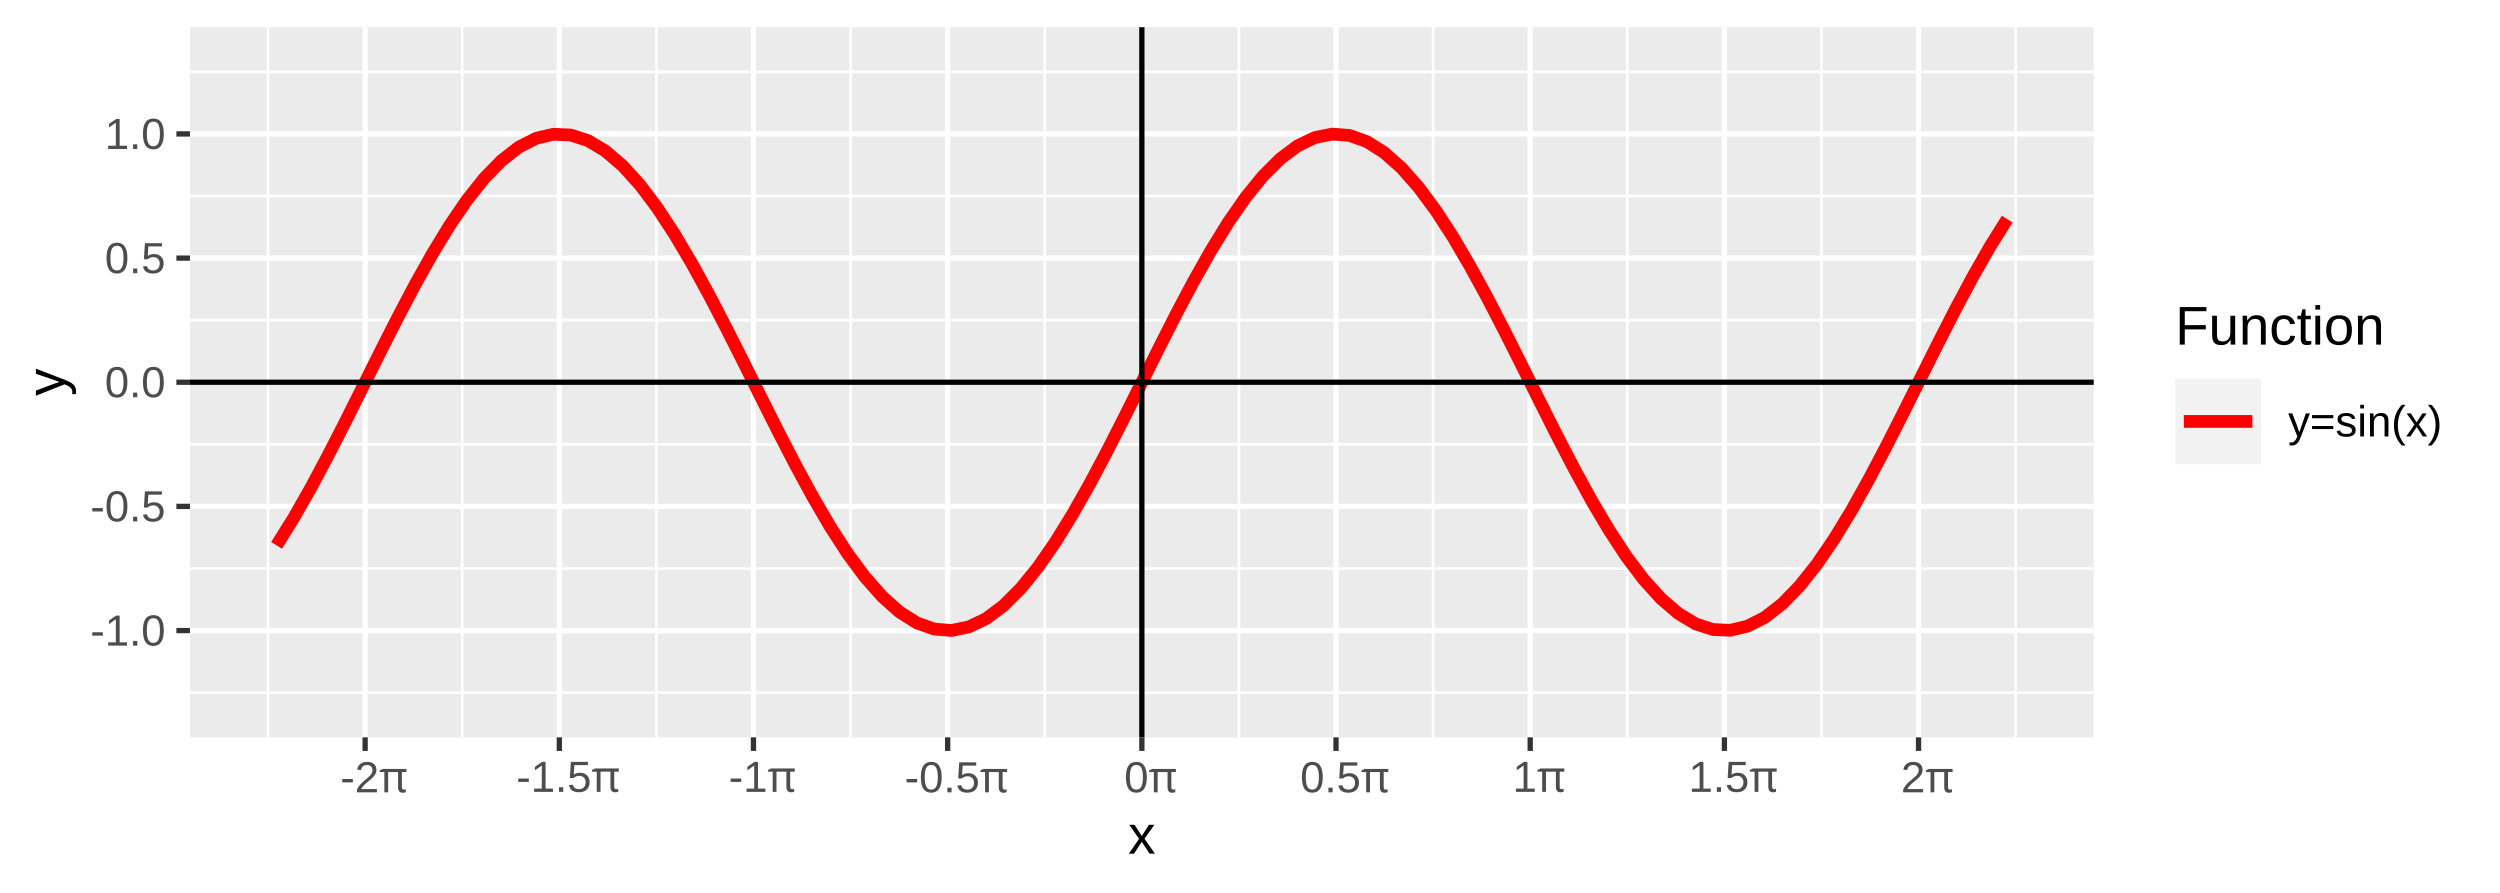
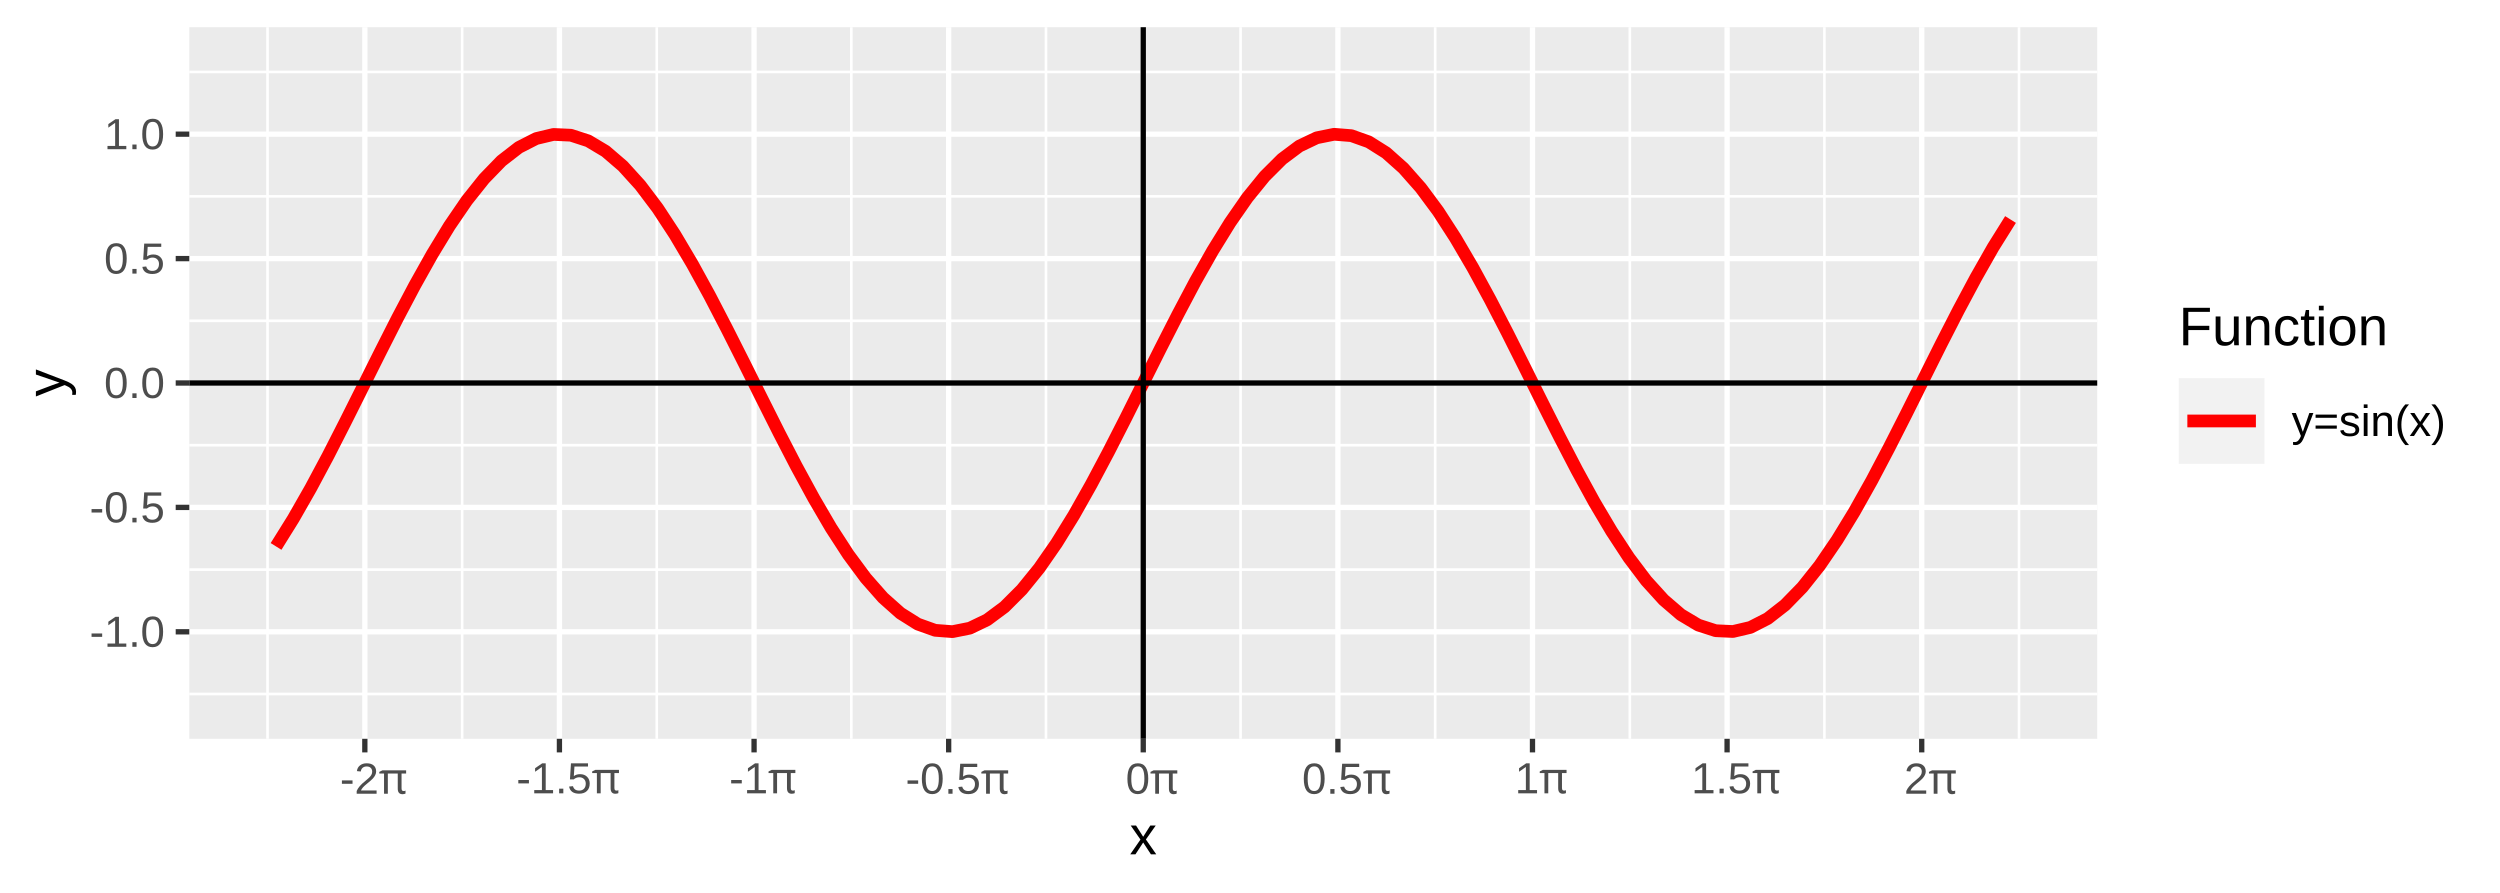
<svg xmlns="http://www.w3.org/2000/svg" class="svglite" width="504.00pt" height="180.00pt" viewBox="0 0 504.00 180.00">
  <defs>
    <style type="text/css">
    .svglite line, .svglite polyline, .svglite polygon, .svglite path, .svglite rect, .svglite circle {
      fill: none;
      stroke: #000000;
      stroke-linecap: round;
      stroke-linejoin: round;
      stroke-miterlimit: 10.00;
    }
    .svglite text {
      white-space: pre;
    }
  </style>
  </defs>
  <rect width="100%" height="100%" style="stroke: none; fill: #FFFFFF;" />
  <defs>
    <clipPath id="cpMC4wMHw1MDQuMDB8MC4wMHwxODAuMDA=">
      <rect x="0.00" y="0.00" width="504.00" height="180.00" />
    </clipPath>
  </defs>
  <g clip-path="url(#cpMC4wMHw1MDQuMDB8MC4wMHwxODAuMDA=)">
    <rect x="0" y="0.00" width="504.00" height="180.00" style="stroke-width: 1.07; stroke: #FFFFFF; fill: #FFFFFF;" />
  </g>
  <defs>
-     <clipPath id="cpMzguMzB8NDIyLjA5fDUuNDh8MTQ4LjY1">
-       <rect x="38.30" y="5.48" width="383.79" height="143.17" />
+     <clipPath id="cpMzguMTZ8NDIyLjgwfDUuNDh8MTQ4Ljk0">
+       <rect x="38.16" y="5.48" width="384.64" height="143.46" />
    </clipPath>
  </defs>
-   <g clip-path="url(#cpMzguMzB8NDIyLjA5fDUuNDh8MTQ4LjY1)">
-     <rect x="38.30" y="5.48" width="383.79" height="143.17" style="stroke-width: 1.07; stroke: none; fill: #EBEBEB;" />
-     <polyline points="38.30,139.64 422.09,139.64 " style="stroke-width: 0.53; stroke: #FFFFFF; stroke-linecap: butt;" />
-     <polyline points="38.30,114.61 422.09,114.61 " style="stroke-width: 0.53; stroke: #FFFFFF; stroke-linecap: butt;" />
-     <polyline points="38.30,89.58 422.09,89.58 " style="stroke-width: 0.53; stroke: #FFFFFF; stroke-linecap: butt;" />
-     <polyline points="38.30,64.55 422.09,64.55 " style="stroke-width: 0.53; stroke: #FFFFFF; stroke-linecap: butt;" />
-     <polyline points="38.30,39.52 422.09,39.52 " style="stroke-width: 0.53; stroke: #FFFFFF; stroke-linecap: butt;" />
-     <polyline points="38.30,14.49 422.09,14.49 " style="stroke-width: 0.53; stroke: #FFFFFF; stroke-linecap: butt;" />
-     <polyline points="54.04,148.65 54.04,5.48 " style="stroke-width: 0.53; stroke: #FFFFFF; stroke-linecap: butt;" />
-     <polyline points="93.18,148.65 93.18,5.48 " style="stroke-width: 0.53; stroke: #FFFFFF; stroke-linecap: butt;" />
-     <polyline points="132.33,148.65 132.33,5.48 " style="stroke-width: 0.53; stroke: #FFFFFF; stroke-linecap: butt;" />
-     <polyline points="171.48,148.65 171.48,5.48 " style="stroke-width: 0.53; stroke: #FFFFFF; stroke-linecap: butt;" />
-     <polyline points="210.62,148.65 210.62,5.48 " style="stroke-width: 0.53; stroke: #FFFFFF; stroke-linecap: butt;" />
-     <polyline points="249.77,148.65 249.77,5.48 " style="stroke-width: 0.53; stroke: #FFFFFF; stroke-linecap: butt;" />
-     <polyline points="288.92,148.65 288.92,5.48 " style="stroke-width: 0.53; stroke: #FFFFFF; stroke-linecap: butt;" />
-     <polyline points="328.06,148.65 328.06,5.48 " style="stroke-width: 0.53; stroke: #FFFFFF; stroke-linecap: butt;" />
-     <polyline points="367.21,148.65 367.21,5.48 " style="stroke-width: 0.53; stroke: #FFFFFF; stroke-linecap: butt;" />
-     <polyline points="406.36,148.65 406.36,5.48 " style="stroke-width: 0.53; stroke: #FFFFFF; stroke-linecap: butt;" />
-     <polyline points="38.30,127.12 422.09,127.12 " style="stroke-width: 1.07; stroke: #FFFFFF; stroke-linecap: butt;" />
-     <polyline points="38.30,102.09 422.09,102.09 " style="stroke-width: 1.07; stroke: #FFFFFF; stroke-linecap: butt;" />
-     <polyline points="38.30,77.06 422.09,77.06 " style="stroke-width: 1.07; stroke: #FFFFFF; stroke-linecap: butt;" />
-     <polyline points="38.30,52.03 422.09,52.03 " style="stroke-width: 1.07; stroke: #FFFFFF; stroke-linecap: butt;" />
-     <polyline points="38.30,27.00 422.09,27.00 " style="stroke-width: 1.07; stroke: #FFFFFF; stroke-linecap: butt;" />
-     <polyline points="73.61,148.65 73.61,5.48 " style="stroke-width: 1.07; stroke: #FFFFFF; stroke-linecap: butt;" />
-     <polyline points="112.76,148.65 112.76,5.48 " style="stroke-width: 1.07; stroke: #FFFFFF; stroke-linecap: butt;" />
-     <polyline points="151.90,148.65 151.90,5.48 " style="stroke-width: 1.07; stroke: #FFFFFF; stroke-linecap: butt;" />
-     <polyline points="191.05,148.65 191.05,5.48 " style="stroke-width: 1.07; stroke: #FFFFFF; stroke-linecap: butt;" />
-     <polyline points="230.20,148.65 230.20,5.48 " style="stroke-width: 1.07; stroke: #FFFFFF; stroke-linecap: butt;" />
-     <polyline points="269.34,148.65 269.34,5.48 " style="stroke-width: 1.07; stroke: #FFFFFF; stroke-linecap: butt;" />
-     <polyline points="308.49,148.65 308.49,5.48 " style="stroke-width: 1.07; stroke: #FFFFFF; stroke-linecap: butt;" />
-     <polyline points="347.64,148.65 347.64,5.48 " style="stroke-width: 1.07; stroke: #FFFFFF; stroke-linecap: butt;" />
-     <polyline points="386.78,148.65 386.78,5.48 " style="stroke-width: 1.07; stroke: #FFFFFF; stroke-linecap: butt;" />
-     <polyline points="55.75,109.95 59.24,104.36 62.72,98.24 66.21,91.70 69.70,84.88 73.19,77.90 76.68,70.91 80.17,64.04 83.66,57.42 87.15,51.19 90.64,45.46 94.13,40.35 97.61,35.96 101.10,32.38 104.59,29.67 108.08,27.88 111.57,27.06 115.06,27.22 118.55,28.35 122.04,30.44 125.53,33.43 129.02,37.28 132.50,41.91 135.99,47.23 139.48,53.13 142.97,59.50 146.46,66.22 149.95,73.14 153.44,80.14 156.93,87.09 160.42,93.83 163.91,100.25 167.39,106.21 170.88,111.61 174.37,116.32 177.86,120.27 181.35,123.38 184.84,125.58 188.33,126.82 191.82,127.10 195.31,126.39 198.80,124.72 202.28,122.12 205.77,118.64 209.26,114.34 212.75,109.31 216.24,103.65 219.73,97.48 223.22,90.90 226.71,84.05 230.20,77.06 233.69,70.08 237.17,63.23 240.66,56.65 244.15,50.47 247.64,44.81 251.13,39.79 254.62,35.49 258.11,32.01 261.60,29.40 265.09,27.73 268.58,27.03 272.06,27.30 275.55,28.55 279.04,30.75 282.53,33.85 286.02,37.80 289.51,42.52 293.00,47.91 296.49,53.88 299.98,60.29 303.47,67.04 306.95,73.98 310.44,80.98 313.93,87.91 317.42,94.62 320.91,100.99 324.40,106.89 327.89,112.21 331.38,116.84 334.87,120.69 338.36,123.69 341.84,125.78 345.33,126.91 348.82,127.07 352.31,126.24 355.80,124.46 359.29,121.75 362.78,118.16 366.27,113.77 369.76,108.66 373.25,102.94 376.73,96.70 380.22,90.09 383.71,83.21 387.20,76.22 390.69,69.25 394.18,62.42 397.67,55.89 401.16,49.76 404.65,44.18 " style="stroke-width: 2.56; stroke: #FF0000; stroke-linecap: butt;" />
-     <line x1="38.30" y1="77.06" x2="422.09" y2="77.06" style="stroke-width: 1.07; stroke-linecap: butt;" />
-     <line x1="230.20" y1="148.65" x2="230.20" y2="5.48" style="stroke-width: 1.07; stroke-linecap: butt;" />
+   <g clip-path="url(#cpMzguMTZ8NDIyLjgwfDUuNDh8MTQ4Ljk0)">
+     <rect x="38.16" y="5.48" width="384.64" height="143.46" style="stroke-width: 1.07; stroke: none; fill: #EBEBEB;" />
+     <polyline points="38.16,139.91 422.80,139.91 " style="stroke-width: 0.53; stroke: #FFFFFF; stroke-linecap: butt;" />
+     <polyline points="38.16,114.83 422.80,114.83 " style="stroke-width: 0.53; stroke: #FFFFFF; stroke-linecap: butt;" />
+     <polyline points="38.16,89.75 422.80,89.75 " style="stroke-width: 0.53; stroke: #FFFFFF; stroke-linecap: butt;" />
+     <polyline points="38.16,64.67 422.80,64.67 " style="stroke-width: 0.53; stroke: #FFFFFF; stroke-linecap: butt;" />
+     <polyline points="38.16,39.59 422.80,39.59 " style="stroke-width: 0.53; stroke: #FFFFFF; stroke-linecap: butt;" />
+     <polyline points="38.16,14.51 422.80,14.51 " style="stroke-width: 0.53; stroke: #FFFFFF; stroke-linecap: butt;" />
+     <polyline points="53.93,148.94 53.93,5.48 " style="stroke-width: 0.53; stroke: #FFFFFF; stroke-linecap: butt;" />
+     <polyline points="93.17,148.94 93.17,5.48 " style="stroke-width: 0.53; stroke: #FFFFFF; stroke-linecap: butt;" />
+     <polyline points="132.40,148.94 132.40,5.48 " style="stroke-width: 0.53; stroke: #FFFFFF; stroke-linecap: butt;" />
+     <polyline points="171.63,148.94 171.63,5.48 " style="stroke-width: 0.53; stroke: #FFFFFF; stroke-linecap: butt;" />
+     <polyline points="210.87,148.94 210.87,5.48 " style="stroke-width: 0.53; stroke: #FFFFFF; stroke-linecap: butt;" />
+     <polyline points="250.10,148.94 250.10,5.48 " style="stroke-width: 0.53; stroke: #FFFFFF; stroke-linecap: butt;" />
+     <polyline points="289.33,148.94 289.33,5.48 " style="stroke-width: 0.53; stroke: #FFFFFF; stroke-linecap: butt;" />
+     <polyline points="328.57,148.94 328.57,5.48 " style="stroke-width: 0.53; stroke: #FFFFFF; stroke-linecap: butt;" />
+     <polyline points="367.80,148.94 367.80,5.48 " style="stroke-width: 0.53; stroke: #FFFFFF; stroke-linecap: butt;" />
+     <polyline points="407.03,148.94 407.03,5.48 " style="stroke-width: 0.53; stroke: #FFFFFF; stroke-linecap: butt;" />
+     <polyline points="38.16,127.37 422.80,127.37 " style="stroke-width: 1.07; stroke: #FFFFFF; stroke-linecap: butt;" />
+     <polyline points="38.16,102.29 422.80,102.29 " style="stroke-width: 1.07; stroke: #FFFFFF; stroke-linecap: butt;" />
+     <polyline points="38.16,77.21 422.80,77.21 " style="stroke-width: 1.07; stroke: #FFFFFF; stroke-linecap: butt;" />
+     <polyline points="38.16,52.13 422.80,52.13 " style="stroke-width: 1.07; stroke: #FFFFFF; stroke-linecap: butt;" />
+     <polyline points="38.16,27.05 422.80,27.05 " style="stroke-width: 1.07; stroke: #FFFFFF; stroke-linecap: butt;" />
+     <polyline points="73.55,148.94 73.55,5.48 " style="stroke-width: 1.07; stroke: #FFFFFF; stroke-linecap: butt;" />
+     <polyline points="112.78,148.94 112.78,5.48 " style="stroke-width: 1.07; stroke: #FFFFFF; stroke-linecap: butt;" />
+     <polyline points="152.02,148.94 152.02,5.48 " style="stroke-width: 1.07; stroke: #FFFFFF; stroke-linecap: butt;" />
+     <polyline points="191.25,148.94 191.25,5.48 " style="stroke-width: 1.07; stroke: #FFFFFF; stroke-linecap: butt;" />
+     <polyline points="230.48,148.94 230.48,5.48 " style="stroke-width: 1.07; stroke: #FFFFFF; stroke-linecap: butt;" />
+     <polyline points="269.72,148.94 269.72,5.48 " style="stroke-width: 1.07; stroke: #FFFFFF; stroke-linecap: butt;" />
+     <polyline points="308.95,148.94 308.95,5.48 " style="stroke-width: 1.07; stroke: #FFFFFF; stroke-linecap: butt;" />
+     <polyline points="348.18,148.94 348.18,5.48 " style="stroke-width: 1.07; stroke: #FFFFFF; stroke-linecap: butt;" />
+     <polyline points="387.42,148.94 387.42,5.48 " style="stroke-width: 1.07; stroke: #FFFFFF; stroke-linecap: butt;" />
+     <polyline points="55.65,110.16 59.14,104.56 62.64,98.43 66.14,91.88 69.63,85.04 73.13,78.05 76.63,71.04 80.12,64.16 83.62,57.53 87.12,51.28 90.61,45.54 94.11,40.42 97.61,36.03 101.10,32.43 104.60,29.72 108.10,27.93 111.59,27.10 115.09,27.26 118.59,28.40 122.09,30.49 125.58,33.49 129.08,37.35 132.58,41.99 136.07,47.32 139.57,53.23 143.07,59.61 146.56,66.34 150.06,73.28 153.56,80.30 157.05,87.25 160.55,94.01 164.05,100.44 167.54,106.42 171.04,111.82 174.54,116.55 178.03,120.51 181.53,123.62 185.03,125.82 188.52,127.07 192.02,127.34 195.52,126.64 199.01,124.96 202.51,122.36 206.01,118.86 209.50,114.56 213.00,109.52 216.50,103.85 219.99,97.66 223.49,91.07 226.99,84.21 230.48,77.21 233.98,70.21 237.48,63.35 240.97,56.75 244.47,50.56 247.97,44.89 251.46,39.86 254.96,35.55 258.46,32.06 261.95,29.45 265.45,27.78 268.95,27.07 272.44,27.35 275.94,28.60 279.44,30.80 282.93,33.91 286.43,37.87 289.93,42.59 293.42,48.00 296.92,53.97 300.42,60.40 303.92,67.16 307.41,74.12 310.91,81.14 314.41,88.08 317.90,94.80 321.40,101.19 324.90,107.10 328.39,112.43 331.89,117.07 335.39,120.93 338.88,123.93 342.38,126.02 345.88,127.15 349.37,127.31 352.87,126.49 356.37,124.70 359.86,121.98 363.36,118.39 366.86,113.99 370.35,108.87 373.85,103.13 377.35,96.89 380.84,90.26 384.34,83.37 387.84,76.36 391.33,69.37 394.83,62.54 398.33,55.99 401.82,49.85 405.32,44.25 " style="stroke-width: 2.56; stroke: #FF0000; stroke-linecap: butt;" />
+     <line x1="38.16" y1="77.21" x2="422.80" y2="77.21" style="stroke-width: 1.07; stroke-linecap: butt;" />
+     <line x1="230.48" y1="148.94" x2="230.48" y2="5.48" style="stroke-width: 1.07; stroke-linecap: butt;" />
  </g>
  <g clip-path="url(#cpMC4wMHw1MDQuMDB8MC4wMHwxODAuMDA=)">
-     <text x="33.37" y="130.15" text-anchor="end" style="font-size: 8.80px;fill: #4D4D4D; font-family: &quot;Arimo&quot;;" textLength="15.16px" lengthAdjust="spacingAndGlyphs">-1.0</text>
-     <text x="33.37" y="105.12" text-anchor="end" style="font-size: 8.80px;fill: #4D4D4D; font-family: &quot;Arimo&quot;;" textLength="15.16px" lengthAdjust="spacingAndGlyphs">-0.5</text>
-     <text x="33.37" y="80.09" text-anchor="end" style="font-size: 8.80px;fill: #4D4D4D; font-family: &quot;Arimo&quot;;" textLength="12.24px" lengthAdjust="spacingAndGlyphs">0.0</text>
-     <text x="33.37" y="55.07" text-anchor="end" style="font-size: 8.80px;fill: #4D4D4D; font-family: &quot;Arimo&quot;;" textLength="12.24px" lengthAdjust="spacingAndGlyphs">0.5</text>
-     <text x="33.37" y="30.04" text-anchor="end" style="font-size: 8.80px;fill: #4D4D4D; font-family: &quot;Arimo&quot;;" textLength="12.24px" lengthAdjust="spacingAndGlyphs">1.0</text>
-     <polyline points="35.56,127.12 38.30,127.12 " style="stroke-width: 1.07; stroke: #333333; stroke-linecap: butt;" />
-     <polyline points="35.56,102.09 38.30,102.09 " style="stroke-width: 1.07; stroke: #333333; stroke-linecap: butt;" />
-     <polyline points="35.56,77.06 38.30,77.06 " style="stroke-width: 1.07; stroke: #333333; stroke-linecap: butt;" />
-     <polyline points="35.56,52.03 38.30,52.03 " style="stroke-width: 1.07; stroke: #333333; stroke-linecap: butt;" />
-     <polyline points="35.56,27.00 38.30,27.00 " style="stroke-width: 1.07; stroke: #333333; stroke-linecap: butt;" />
-     <polyline points="73.61,151.39 73.61,148.65 " style="stroke-width: 1.07; stroke: #333333; stroke-linecap: butt;" />
-     <polyline points="112.76,151.39 112.76,148.65 " style="stroke-width: 1.07; stroke: #333333; stroke-linecap: butt;" />
-     <polyline points="151.90,151.39 151.90,148.65 " style="stroke-width: 1.07; stroke: #333333; stroke-linecap: butt;" />
-     <polyline points="191.05,151.39 191.05,148.65 " style="stroke-width: 1.07; stroke: #333333; stroke-linecap: butt;" />
-     <polyline points="230.20,151.39 230.20,148.65 " style="stroke-width: 1.07; stroke: #333333; stroke-linecap: butt;" />
-     <polyline points="269.34,151.39 269.34,148.65 " style="stroke-width: 1.07; stroke: #333333; stroke-linecap: butt;" />
-     <polyline points="308.49,151.39 308.49,148.65 " style="stroke-width: 1.07; stroke: #333333; stroke-linecap: butt;" />
-     <polyline points="347.64,151.39 347.64,148.65 " style="stroke-width: 1.07; stroke: #333333; stroke-linecap: butt;" />
-     <polyline points="386.78,151.39 386.78,148.65 " style="stroke-width: 1.07; stroke: #333333; stroke-linecap: butt;" />
-     <text x="68.60" y="159.73" style="font-size: 8.80px;fill: #4D4D4D; font-family: &quot;Arimo&quot;;" textLength="7.82px" lengthAdjust="spacingAndGlyphs">-2</text>
-     <text x="76.42" y="159.73" style="font-size: 8.80px;fill: #4D4D4D; font-family: &quot;Standard Symbols PS&quot;;" textLength="2.20px" lengthAdjust="spacingAndGlyphs">π</text>
-     <text x="104.08" y="159.64" style="font-size: 8.80px;fill: #4D4D4D; font-family: &quot;Arimo&quot;;" textLength="15.16px" lengthAdjust="spacingAndGlyphs">-1.5</text>
-     <text x="119.24" y="159.64" style="font-size: 8.80px;fill: #4D4D4D; font-family: &quot;Standard Symbols PS&quot;;" textLength="2.20px" lengthAdjust="spacingAndGlyphs">π</text>
-     <text x="146.90" y="159.64" style="font-size: 8.80px;fill: #4D4D4D; font-family: &quot;Arimo&quot;;" textLength="7.82px" lengthAdjust="spacingAndGlyphs">-1</text>
-     <text x="154.71" y="159.64" style="font-size: 8.80px;fill: #4D4D4D; font-family: &quot;Standard Symbols PS&quot;;" textLength="2.20px" lengthAdjust="spacingAndGlyphs">π</text>
-     <text x="182.37" y="159.73" style="font-size: 8.80px;fill: #4D4D4D; font-family: &quot;Arimo&quot;;" textLength="15.16px" lengthAdjust="spacingAndGlyphs">-0.5</text>
-     <text x="197.53" y="159.73" style="font-size: 8.80px;fill: #4D4D4D; font-family: &quot;Standard Symbols PS&quot;;" textLength="2.20px" lengthAdjust="spacingAndGlyphs">π</text>
-     <text x="226.65" y="159.73" style="font-size: 8.80px;fill: #4D4D4D; font-family: &quot;Arimo&quot;;" textLength="4.90px" lengthAdjust="spacingAndGlyphs">0</text>
-     <text x="231.55" y="159.73" style="font-size: 8.80px;fill: #4D4D4D; font-family: &quot;Standard Symbols PS&quot;;" textLength="2.20px" lengthAdjust="spacingAndGlyphs">π</text>
-     <text x="262.12" y="159.73" style="font-size: 8.80px;fill: #4D4D4D; font-family: &quot;Arimo&quot;;" textLength="12.24px" lengthAdjust="spacingAndGlyphs">0.5</text>
-     <text x="274.36" y="159.73" style="font-size: 8.80px;fill: #4D4D4D; font-family: &quot;Standard Symbols PS&quot;;" textLength="2.20px" lengthAdjust="spacingAndGlyphs">π</text>
-     <text x="304.94" y="159.64" style="font-size: 8.80px;fill: #4D4D4D; font-family: &quot;Arimo&quot;;" textLength="4.90px" lengthAdjust="spacingAndGlyphs">1</text>
-     <text x="309.84" y="159.64" style="font-size: 8.80px;fill: #4D4D4D; font-family: &quot;Standard Symbols PS&quot;;" textLength="2.20px" lengthAdjust="spacingAndGlyphs">π</text>
-     <text x="340.42" y="159.64" style="font-size: 8.80px;fill: #4D4D4D; font-family: &quot;Arimo&quot;;" textLength="12.24px" lengthAdjust="spacingAndGlyphs">1.5</text>
-     <text x="352.66" y="159.64" style="font-size: 8.80px;fill: #4D4D4D; font-family: &quot;Standard Symbols PS&quot;;" textLength="2.20px" lengthAdjust="spacingAndGlyphs">π</text>
-     <text x="383.24" y="159.73" style="font-size: 8.80px;fill: #4D4D4D; font-family: &quot;Arimo&quot;;" textLength="4.90px" lengthAdjust="spacingAndGlyphs">2</text>
-     <text x="388.13" y="159.73" style="font-size: 8.80px;fill: #4D4D4D; font-family: &quot;Standard Symbols PS&quot;;" textLength="2.20px" lengthAdjust="spacingAndGlyphs">π</text>
-     <text x="230.20" y="172.10" text-anchor="middle" style="font-size: 11.00px; font-family: &quot;Arimo&quot;;" textLength="5.50px" lengthAdjust="spacingAndGlyphs">x</text>
-     <text transform="translate(13.05,77.06) rotate(-90)" text-anchor="middle" style="font-size: 11.00px; font-family: &quot;Arimo&quot;;" textLength="5.50px" lengthAdjust="spacingAndGlyphs">y</text>
-     <rect x="433.05" y="55.05" width="65.47" height="44.04" style="stroke-width: 1.07; stroke: none; fill: #FFFFFF;" />
-     <text x="438.53" y="69.47" style="font-size: 11.00px; font-family: &quot;Arimo&quot;;" textLength="42.18px" lengthAdjust="spacingAndGlyphs">Function</text>
-     <rect x="438.53" y="76.32" width="17.28" height="17.28" style="stroke-width: 1.07; stroke: none; fill: #F2F2F2;" />
-     <line x1="440.26" y1="84.96" x2="454.08" y2="84.96" style="stroke-width: 2.56; stroke: #FF0000; stroke-linecap: butt;" />
-     <text x="461.29" y="87.99" style="font-size: 8.80px; font-family: &quot;Arimo&quot;;" textLength="31.04px" lengthAdjust="spacingAndGlyphs">y=sin(x)</text>
+     <text x="33.23" y="130.40" text-anchor="end" style="font-size: 8.80px;fill: #4D4D4D; font-family: &quot;Arimo&quot;;" textLength="15.16px" lengthAdjust="spacingAndGlyphs">-1.0</text>
+     <text x="33.23" y="105.32" text-anchor="end" style="font-size: 8.80px;fill: #4D4D4D; font-family: &quot;Arimo&quot;;" textLength="15.16px" lengthAdjust="spacingAndGlyphs">-0.5</text>
+     <text x="33.23" y="80.24" text-anchor="end" style="font-size: 8.80px;fill: #4D4D4D; font-family: &quot;Arimo&quot;;" textLength="12.24px" lengthAdjust="spacingAndGlyphs">0.0</text>
+     <text x="33.23" y="55.16" text-anchor="end" style="font-size: 8.80px;fill: #4D4D4D; font-family: &quot;Arimo&quot;;" textLength="12.24px" lengthAdjust="spacingAndGlyphs">0.5</text>
+     <text x="33.23" y="30.08" text-anchor="end" style="font-size: 8.80px;fill: #4D4D4D; font-family: &quot;Arimo&quot;;" textLength="12.24px" lengthAdjust="spacingAndGlyphs">1.0</text>
+     <polyline points="35.42,127.37 38.16,127.37 " style="stroke-width: 1.07; stroke: #333333; stroke-linecap: butt;" />
+     <polyline points="35.42,102.29 38.16,102.29 " style="stroke-width: 1.07; stroke: #333333; stroke-linecap: butt;" />
+     <polyline points="35.42,77.21 38.16,77.21 " style="stroke-width: 1.07; stroke: #333333; stroke-linecap: butt;" />
+     <polyline points="35.42,52.13 38.16,52.13 " style="stroke-width: 1.07; stroke: #333333; stroke-linecap: butt;" />
+     <polyline points="35.42,27.05 38.16,27.05 " style="stroke-width: 1.07; stroke: #333333; stroke-linecap: butt;" />
+     <polyline points="73.55,151.68 73.55,148.94 " style="stroke-width: 1.07; stroke: #333333; stroke-linecap: butt;" />
+     <polyline points="112.78,151.68 112.78,148.94 " style="stroke-width: 1.07; stroke: #333333; stroke-linecap: butt;" />
+     <polyline points="152.02,151.68 152.02,148.94 " style="stroke-width: 1.07; stroke: #333333; stroke-linecap: butt;" />
+     <polyline points="191.25,151.68 191.25,148.94 " style="stroke-width: 1.07; stroke: #333333; stroke-linecap: butt;" />
+     <polyline points="230.48,151.68 230.48,148.94 " style="stroke-width: 1.07; stroke: #333333; stroke-linecap: butt;" />
+     <polyline points="269.72,151.68 269.72,148.94 " style="stroke-width: 1.07; stroke: #333333; stroke-linecap: butt;" />
+     <polyline points="308.95,151.68 308.95,148.94 " style="stroke-width: 1.07; stroke: #333333; stroke-linecap: butt;" />
+     <polyline points="348.18,151.68 348.18,148.94 " style="stroke-width: 1.07; stroke: #333333; stroke-linecap: butt;" />
+     <polyline points="387.42,151.68 387.42,148.94 " style="stroke-width: 1.07; stroke: #333333; stroke-linecap: butt;" />
+     <text x="68.54" y="160.02" style="font-size: 8.80px;fill: #4D4D4D; font-family: &quot;Arimo&quot;;" textLength="7.82px" lengthAdjust="spacingAndGlyphs">-2</text>
+     <text x="76.36" y="160.02" style="font-size: 8.80px;fill: #4D4D4D; font-family: &quot;Standard Symbols PS&quot;;" textLength="2.20px" lengthAdjust="spacingAndGlyphs">π</text>
+     <text x="104.10" y="159.93" style="font-size: 8.80px;fill: #4D4D4D; font-family: &quot;Arimo&quot;;" textLength="15.16px" lengthAdjust="spacingAndGlyphs">-1.5</text>
+     <text x="119.27" y="159.93" style="font-size: 8.80px;fill: #4D4D4D; font-family: &quot;Standard Symbols PS&quot;;" textLength="2.20px" lengthAdjust="spacingAndGlyphs">π</text>
+     <text x="147.01" y="159.93" style="font-size: 8.80px;fill: #4D4D4D; font-family: &quot;Arimo&quot;;" textLength="7.82px" lengthAdjust="spacingAndGlyphs">-1</text>
+     <text x="154.83" y="159.93" style="font-size: 8.80px;fill: #4D4D4D; font-family: &quot;Standard Symbols PS&quot;;" textLength="2.20px" lengthAdjust="spacingAndGlyphs">π</text>
+     <text x="182.57" y="160.02" style="font-size: 8.80px;fill: #4D4D4D; font-family: &quot;Arimo&quot;;" textLength="15.16px" lengthAdjust="spacingAndGlyphs">-0.5</text>
+     <text x="197.73" y="160.02" style="font-size: 8.80px;fill: #4D4D4D; font-family: &quot;Standard Symbols PS&quot;;" textLength="2.20px" lengthAdjust="spacingAndGlyphs">π</text>
+     <text x="226.94" y="160.02" style="font-size: 8.80px;fill: #4D4D4D; font-family: &quot;Arimo&quot;;" textLength="4.90px" lengthAdjust="spacingAndGlyphs">0</text>
+     <text x="231.83" y="160.02" style="font-size: 8.80px;fill: #4D4D4D; font-family: &quot;Standard Symbols PS&quot;;" textLength="2.20px" lengthAdjust="spacingAndGlyphs">π</text>
+     <text x="262.50" y="160.02" style="font-size: 8.80px;fill: #4D4D4D; font-family: &quot;Arimo&quot;;" textLength="12.24px" lengthAdjust="spacingAndGlyphs">0.5</text>
+     <text x="274.74" y="160.02" style="font-size: 8.80px;fill: #4D4D4D; font-family: &quot;Standard Symbols PS&quot;;" textLength="2.20px" lengthAdjust="spacingAndGlyphs">π</text>
+     <text x="305.40" y="159.93" style="font-size: 8.80px;fill: #4D4D4D; font-family: &quot;Arimo&quot;;" textLength="4.90px" lengthAdjust="spacingAndGlyphs">1</text>
+     <text x="310.30" y="159.93" style="font-size: 8.80px;fill: #4D4D4D; font-family: &quot;Standard Symbols PS&quot;;" textLength="2.20px" lengthAdjust="spacingAndGlyphs">π</text>
+     <text x="340.97" y="159.93" style="font-size: 8.80px;fill: #4D4D4D; font-family: &quot;Arimo&quot;;" textLength="12.24px" lengthAdjust="spacingAndGlyphs">1.5</text>
+     <text x="353.21" y="159.93" style="font-size: 8.80px;fill: #4D4D4D; font-family: &quot;Standard Symbols PS&quot;;" textLength="2.20px" lengthAdjust="spacingAndGlyphs">π</text>
+     <text x="383.87" y="160.02" style="font-size: 8.80px;fill: #4D4D4D; font-family: &quot;Arimo&quot;;" textLength="4.90px" lengthAdjust="spacingAndGlyphs">2</text>
+     <text x="388.77" y="160.02" style="font-size: 8.80px;fill: #4D4D4D; font-family: &quot;Standard Symbols PS&quot;;" textLength="2.20px" lengthAdjust="spacingAndGlyphs">π</text>
+     <text x="230.48" y="172.24" text-anchor="middle" style="font-size: 11.00px; font-family: &quot;Arimo&quot;;" textLength="5.50px" lengthAdjust="spacingAndGlyphs">x</text>
+     <text transform="translate(13.05,77.21) rotate(-90)" text-anchor="middle" style="font-size: 11.00px; font-family: &quot;Arimo&quot;;" textLength="5.50px" lengthAdjust="spacingAndGlyphs">y</text>
+     <rect x="433.76" y="55.42" width="64.76" height="43.57" style="stroke-width: 1.07; stroke: none; fill: #FFFFFF;" />
+     <text x="439.24" y="69.61" style="font-size: 11.00px; font-family: &quot;Arimo&quot;;" textLength="42.18px" lengthAdjust="spacingAndGlyphs">Function</text>
+     <rect x="439.24" y="76.23" width="17.28" height="17.28" style="stroke-width: 1.07; stroke: none; fill: #F2F2F2;" />
+     <line x1="440.97" y1="84.87" x2="454.79" y2="84.87" style="stroke-width: 2.56; stroke: #FF0000; stroke-linecap: butt;" />
+     <text x="462.00" y="87.90" style="font-size: 8.80px; font-family: &quot;Arimo&quot;;" textLength="31.04px" lengthAdjust="spacingAndGlyphs">y=sin(x)</text>
  </g>
</svg>
